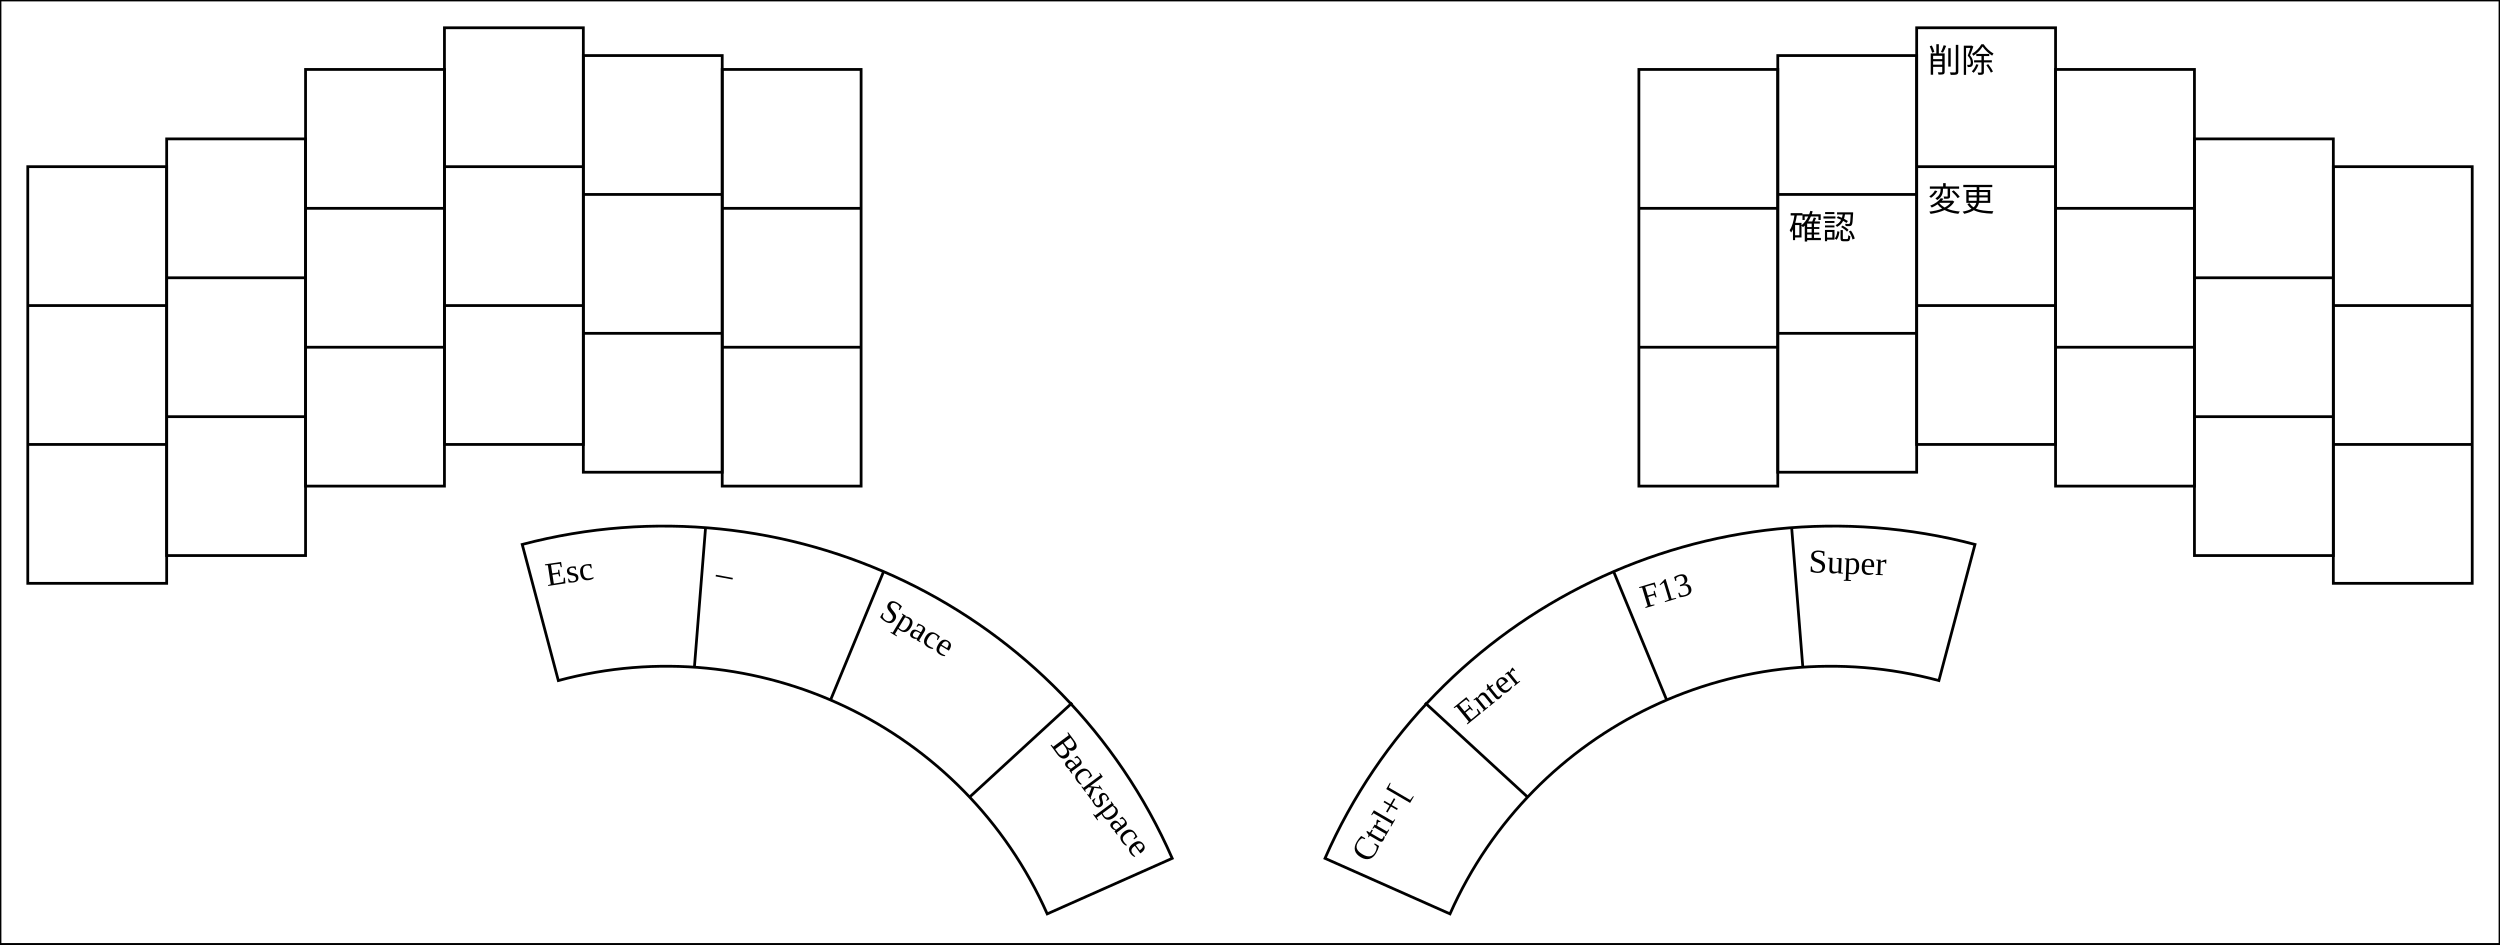
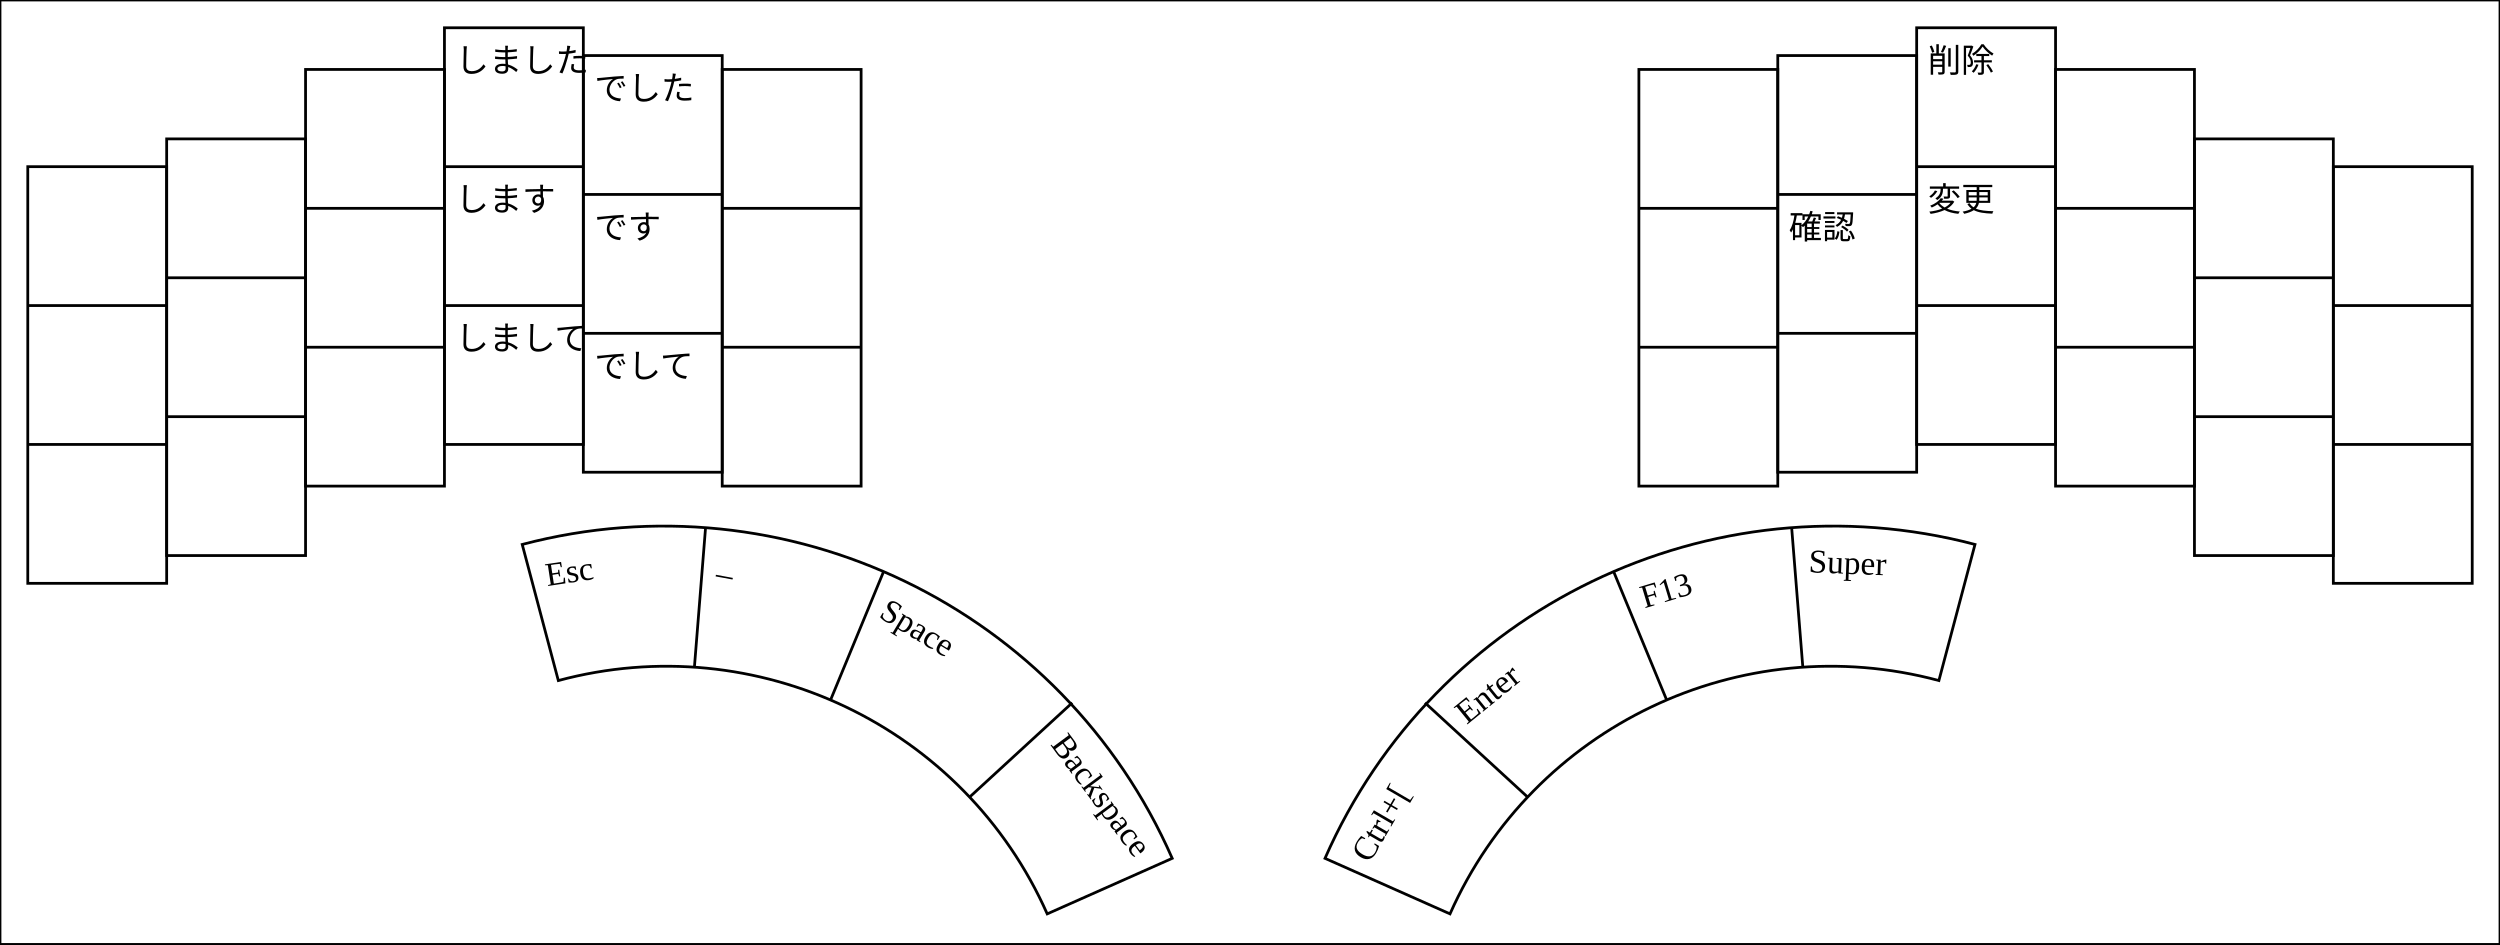
<svg xmlns="http://www.w3.org/2000/svg" width="900" height="340" viewBox="0 0 900 340">
  <style>
      rect {
         fill: transparent;
         stroke: black;
      }
      line {
         fill: transparent;
         stroke: black;
      }
      path {
         fill: transparent;
         stroke: black;
      }
      text {
         font-size: 12px;
         fill: black;
      }
      .oneshot {
         fill: dodgerblue;
      }
      .hold {
         fill: green;
      }
      .toggle {
         fill: red;
      }
   </style>
  <rect width="900" height="340" style="fill: white;" />
  <rect x="10" y="60" width="50" height="150" />
  <line x1="10" y1="110" x2="60" y2="110" />
  <line x1="10" y1="160" x2="60" y2="160" />
  <rect x="60" y="50" width="50" height="150" />
  <line x1="60" y1="100" x2="110" y2="100" />
  <line x1="60" y1="150" x2="110" y2="150" />
  <rect x="110" y="25" width="50" height="150" />
  <line x1="110" y1="75" x2="160" y2="75" />
  <line x1="110" y1="125" x2="160" y2="125" />
  <rect x="160" y="10" width="50" height="150" />
+   <text x="164" y="26">しました</text>
  <line x1="160" y1="60" x2="210" y2="60" />
+   <text x="164" y="76">します</text>
  <line x1="160" y1="110" x2="210" y2="110" />
+   <text x="164" y="126">しまして</text>
  <rect x="210" y="20" width="50" height="150" />
+   <text x="214" y="36">でした</text>
  <line x1="210" y1="70" x2="260" y2="70" />
+   <text x="214" y="86">です</text>
  <line x1="210" y1="120" x2="260" y2="120" />
+   <text x="214" y="136">でして</text>
  <rect x="260" y="25" width="50" height="150" />
  <line x1="260" y1="75" x2="310" y2="75" />
  <line x1="260" y1="125" x2="310" y2="125" />
  <path d="M 188 196 A 200 200 0 0 1 422 309 L 377 329 A 150 150 0 0 0 201 245 Z" />
  <text x="197" y="211" transform="rotate(-8.63 197 211)">Esc</text>
  <line x1="254" y1="190" x2="250" y2="240" />
  <text x="258" y="206" transform="rotate(10.46 258 206)">_</text>
  <line x1="318" y1="206" x2="299" y2="252" />
  <text x="316" y="222" transform="rotate(31.15 316 222)">Space</text>
  <line x1="386" y1="253" x2="349" y2="287" />
  <text x="378" y="268" transform="rotate(53.44 378 268)">Backspace</text>
  <rect x="590" y="25" width="50" height="150" />
  <line x1="590" y1="75" x2="640" y2="75" />
  <line x1="590" y1="125" x2="640" y2="125" />
  <rect x="640" y="20" width="50" height="150" />
  <line x1="640" y1="70" x2="690" y2="70" />
  <text x="644" y="86">確認</text>
  <line x1="640" y1="120" x2="690" y2="120" />
  <rect x="690" y="10" width="50" height="150" />
  <text x="694" y="26">削除</text>
  <line x1="690" y1="60" x2="740" y2="60" />
  <text x="694" y="76">変更</text>
  <line x1="690" y1="110" x2="740" y2="110" />
  <rect x="740" y="25" width="50" height="150" />
  <line x1="740" y1="75" x2="790" y2="75" />
  <line x1="740" y1="125" x2="790" y2="125" />
  <rect x="790" y="50" width="50" height="150" />
  <line x1="790" y1="100" x2="840" y2="100" />
  <line x1="790" y1="150" x2="840" y2="150" />
  <rect x="840" y="60" width="50" height="150" />
  <line x1="840" y1="110" x2="890" y2="110" />
  <line x1="840" y1="160" x2="890" y2="160" />
  <path d="M 477 309 A 200 200 0 0 1 711 196 L 698 245 A 150 150 0 0 0 522 329 Z" />
  <text x="493" y="311" transform="rotate(-59.80 493 311)">Ctrl+[</text>
  <line x1="513" y1="253" x2="550" y2="287" />
  <text x="528" y="261" transform="rotate(-39.11 528 261)">Enter</text>
  <line x1="581" y1="206" x2="600" y2="252" />
  <text x="592" y="219" transform="rotate(-16.83 592 219)">F13</text>
  <line x1="645" y1="190" x2="649" y2="240" />
  <text x="651" y="206" transform="rotate(2.27 651 206)">Super</text>
</svg>
